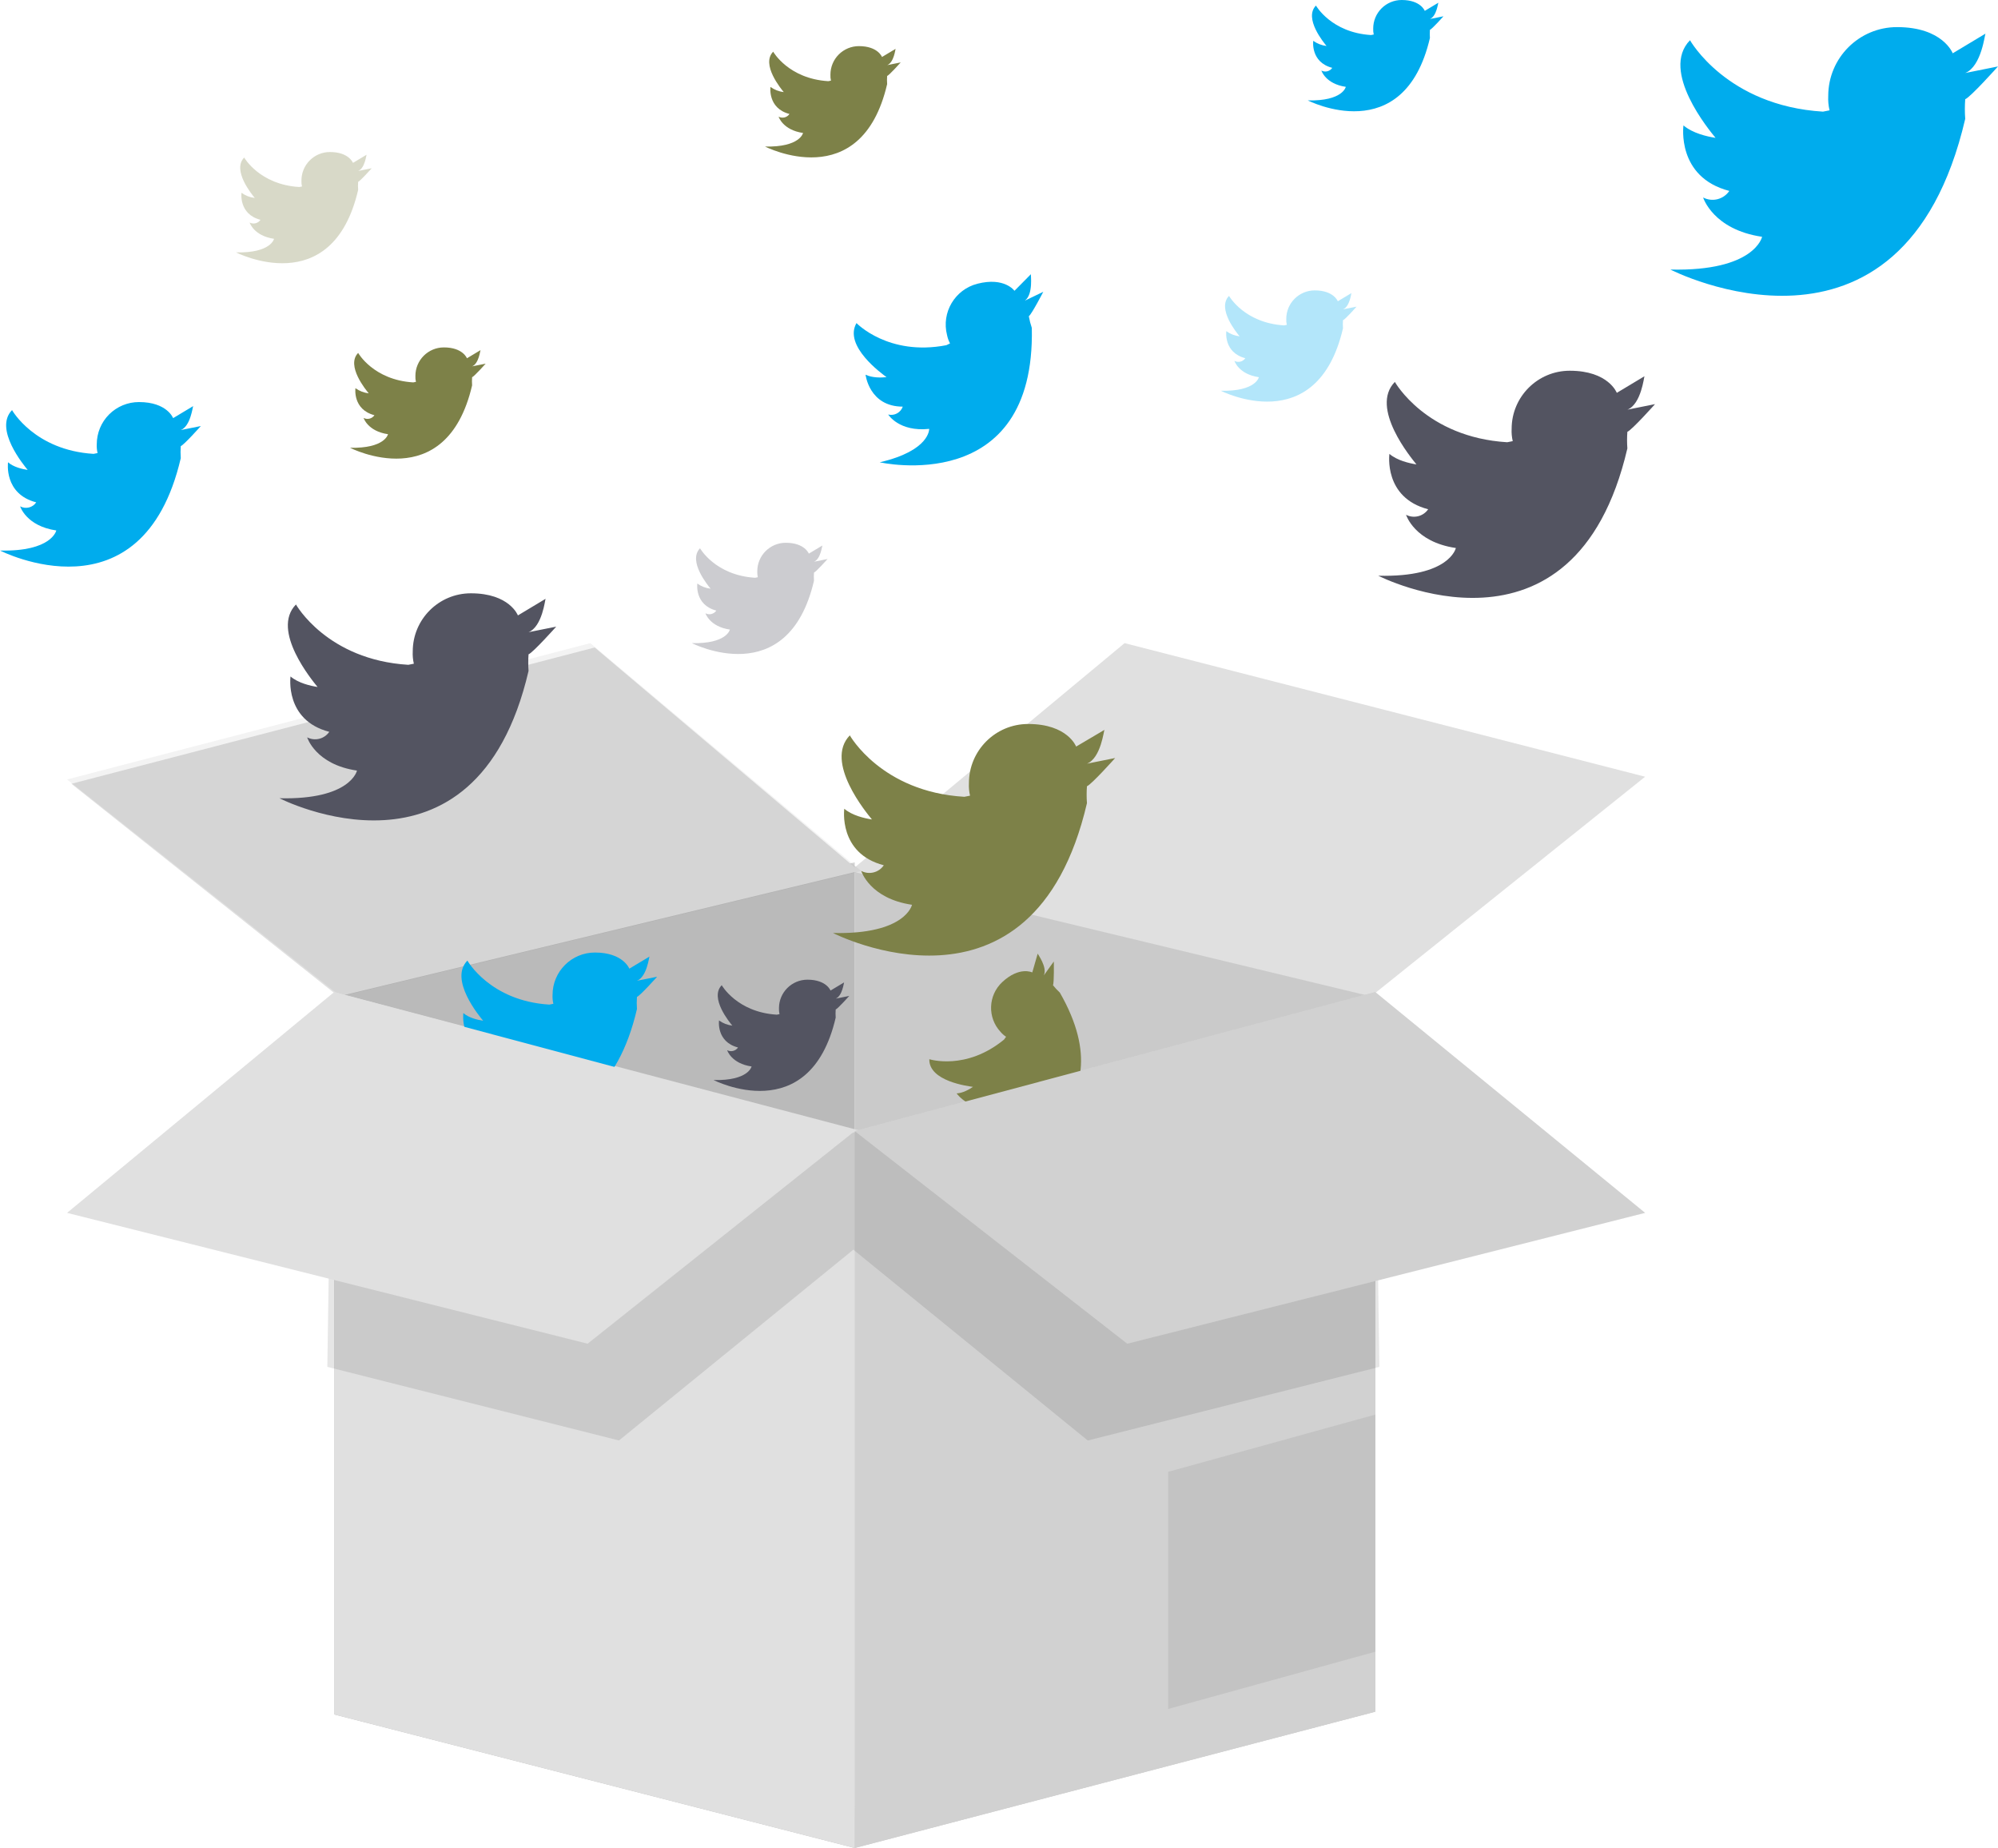
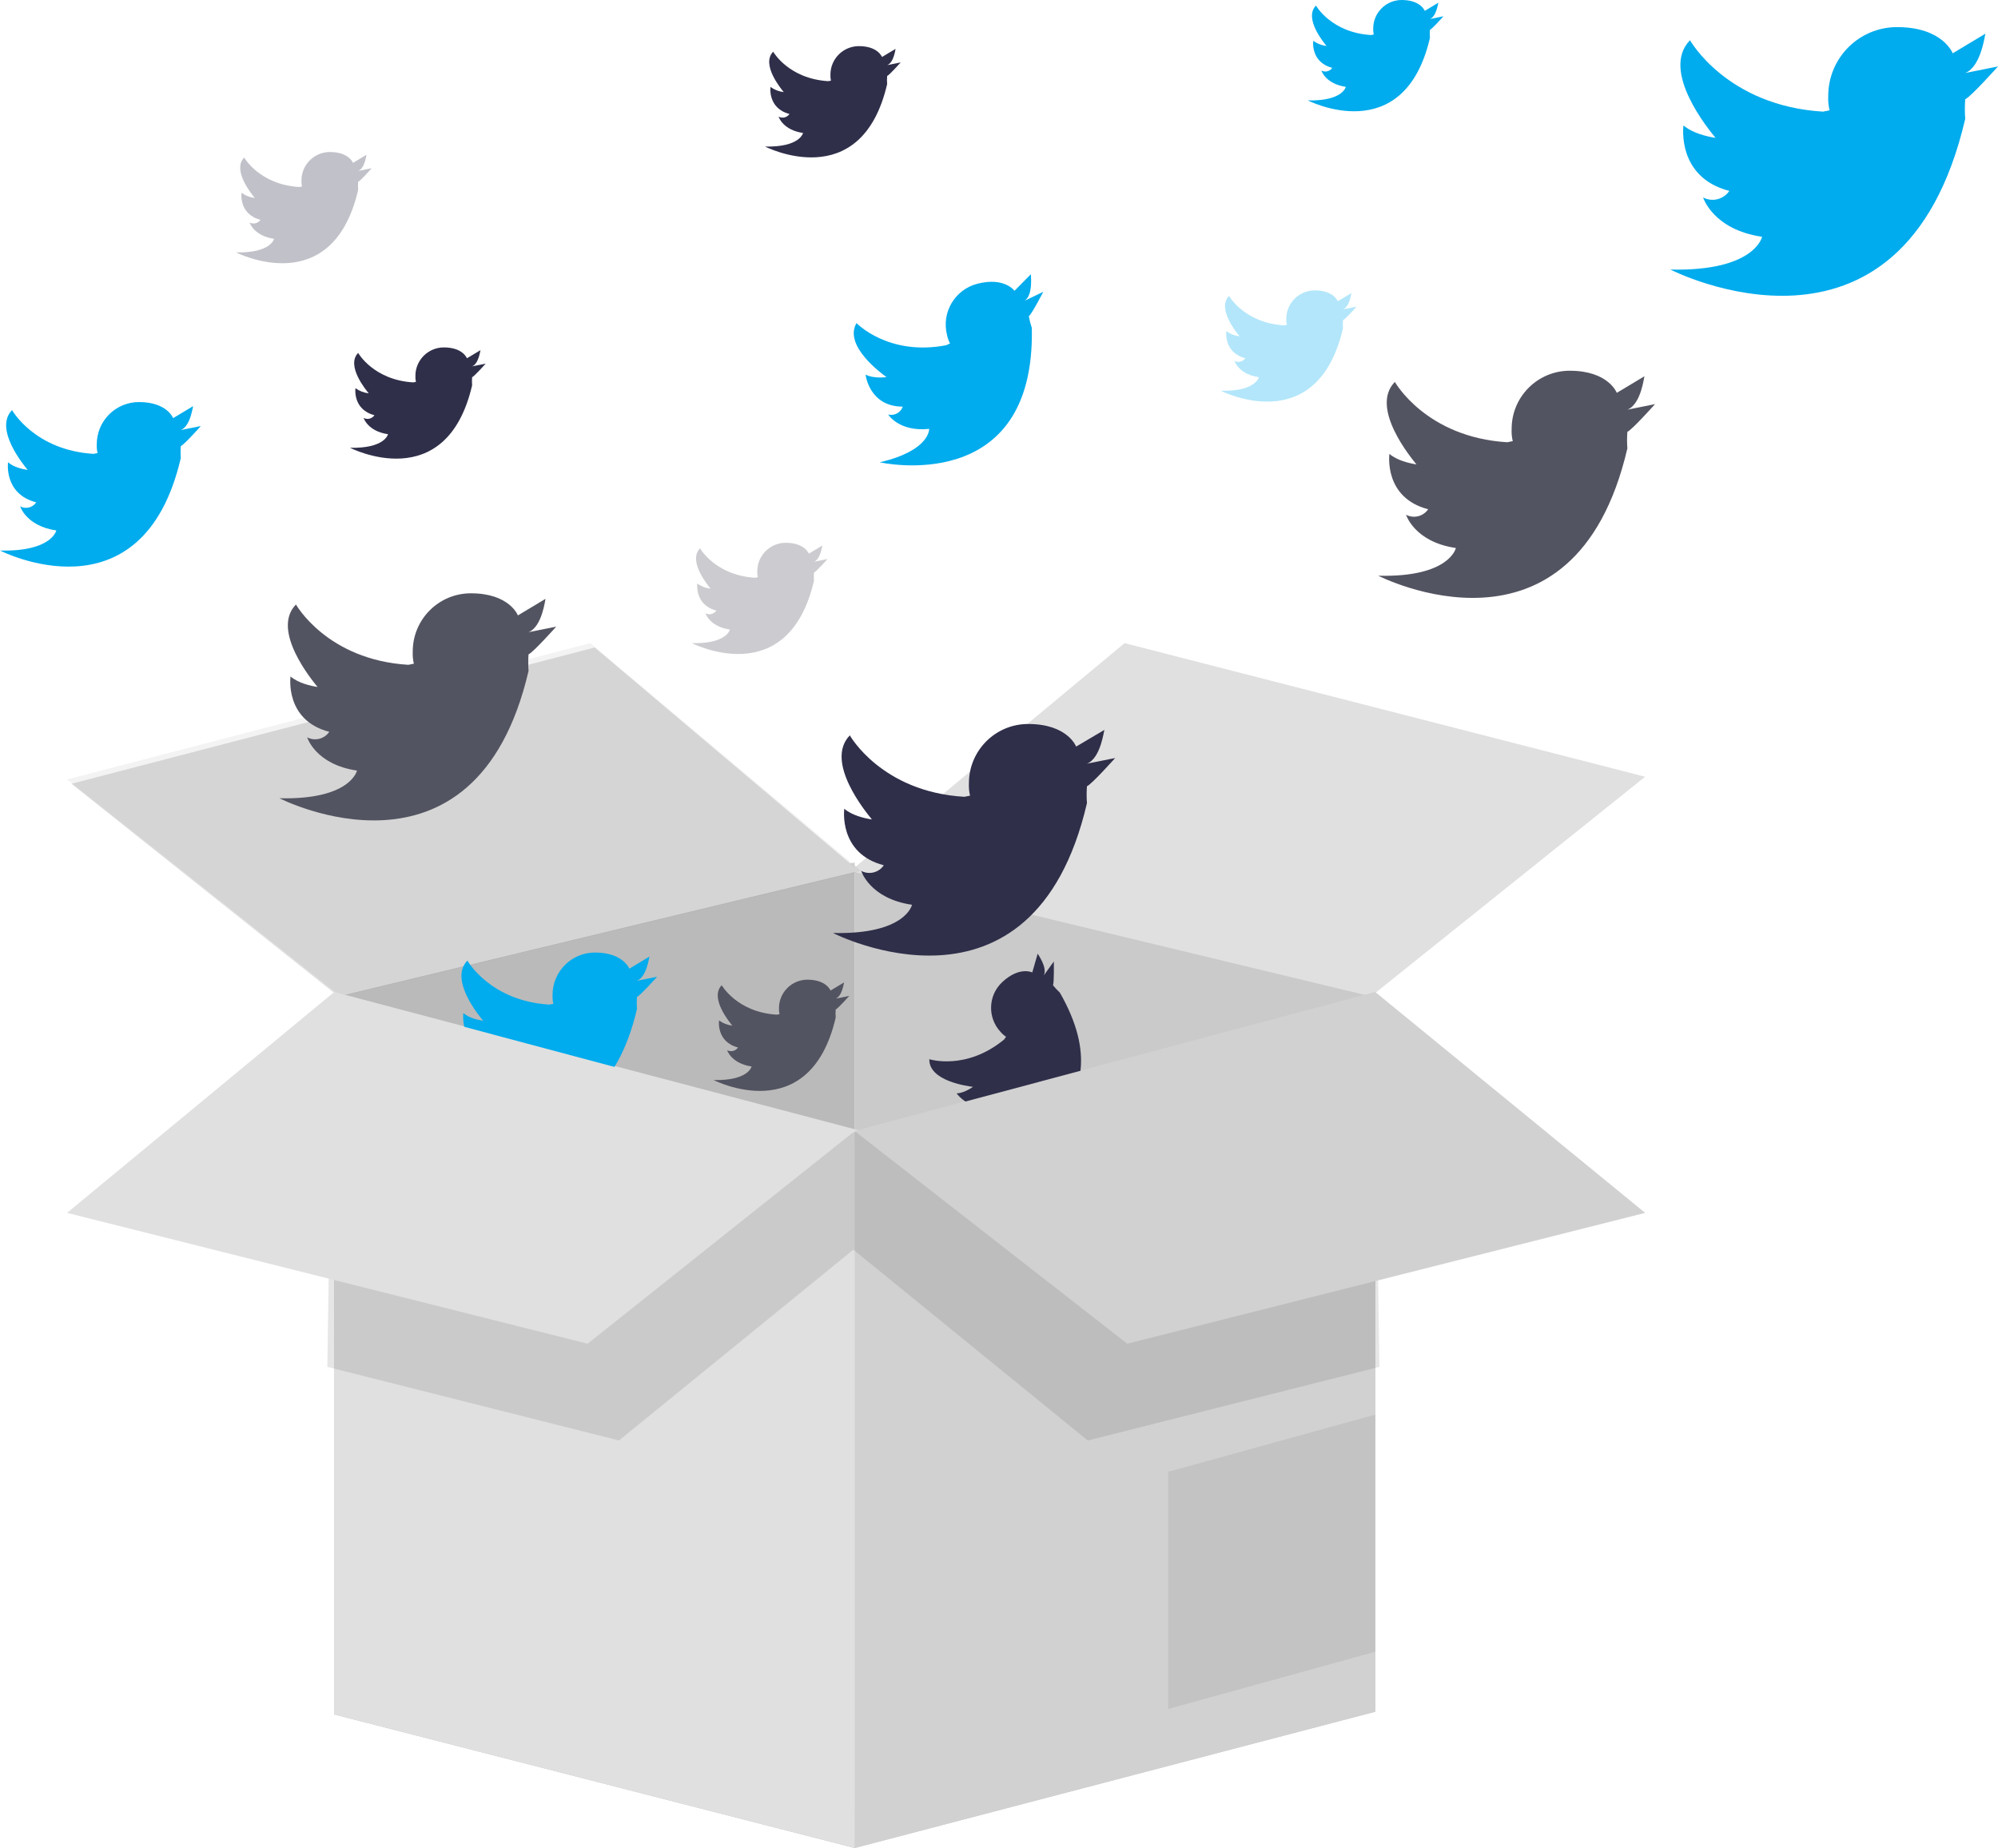
<svg xmlns="http://www.w3.org/2000/svg" id="5315dcf4-9ab7-45f5-a3d8-2e76525705db" data-name="Layer 1" width="813.15" height="752" viewBox="0 0 813.15 752">
  <polygon points="559.73 403.7 347.86 352.67 347.86 752 559.73 696.54 559.73 403.7" fill="#e0e0e0" />
  <polygon points="559.73 403.7 347.86 352.67 347.86 752 559.73 696.54 559.73 403.7" opacity="0.1" />
  <polygon points="135.99 403.7 347.86 352.67 347.86 752 135.99 697.65 135.99 403.7" fill="#e0e0e0" />
  <polygon points="135.99 401.93 347.86 350.91 347.86 752 135.99 697.65 135.99 401.93" opacity="0.17" />
  <polygon points="346.09 354.44 457.68 261.71 669.54 316.07 557.96 405.46 346.09 354.44" fill="#e0e0e0" />
  <polygon points="29.05 318.94 137.76 405.46 349.62 354.44 242.03 263.48 29.05 318.94" fill="#e0e0e0" />
  <polygon points="27.29 317.18 138.64 405.46 350.51 354.44 240.26 261.71 27.29 317.18" opacity="0.05" />
  <polygon points="135.99 403.7 135.99 697.65 347.86 752 350.72 460.27 135.99 403.7" fill="#e0e0e0" />
  <polygon points="559.73 696.54 347.86 752 347.86 460.27 559.73 403.7 559.73 696.54" fill="#e0e0e0" />
  <polygon points="559.73 696.54 347.86 752 347.86 460.27 559.73 403.7 559.73 696.54" opacity="0.07" />
  <polygon points="475.42 598.92 475.42 695.43 559.73 672.13 559.73 575.63 475.42 598.92" opacity="0.07" />
  <polygon points="133.22 556.22 251.91 586.17 347.31 508.52 347.31 460.82 135.44 407.58 133.22 556.22" opacity="0.1" />
  <polygon points="561.39 556.22 442.7 586.17 347.31 508.52 347.31 460.82 559.17 407.58 561.39 556.22" opacity="0.1" />
  <path d="M452.66,473.1l8.21-1.64s-6.9,7.72-8.21,8.21h0a33.05,33.05,0,0,0,0,4.93c-15.77,67.69-73.93,37.79-73.93,37.79,21.19.49,23-8.21,23-8.21-12.32-1.81-14.79-9.86-14.79-9.86a5.08,5.08,0,0,0,6.57-1.64c-13.31-3.45-11.5-16.43-11.5-16.43,2.3,2,5.91,2.79,8.05,3.12-1.48-1.81-14-16.76-6.41-24.48,0,0,9.2,16.43,33.35,17.91l1.64-.33a12.89,12.89,0,0,1-.33-3.61,17.25,17.25,0,0,1,17.25-17.25c11.5,0,14,6.57,14,6.57l8.21-4.93C457.59,463.24,456.77,471.46,452.66,473.1Z" transform="translate(-193.43 -74)" fill="#00aced" />
  <polygon points="135.99 403.7 27.29 493.55 239.15 546.79 347.86 460.27 135.99 403.7" fill="#e0e0e0" />
-   <path d="M618.25,470.91l4.06-5.65s.18,8.6-.34,9.65h0a27.47,27.47,0,0,0,2.79,3c28.77,50.08-23.53,64.86-23.53,64.86,13.16-11.71,9.33-18,9.33-18C602,530.62,596,527.12,596,527.12a4.22,4.22,0,0,0,3.06-4.72c-10,5.44-16.3-3.47-16.3-3.47,2.52-.1,5.18-1.65,6.66-2.66-1.92-.26-18-2.27-17.77-11.25,0,0,14.9,4.77,30.42-8l.81-1.13a10.71,10.71,0,0,1-2.25-2,14.33,14.33,0,0,1,.71-20.26c7-6.52,12.21-3.92,12.21-3.92l2.2-7.65C615.66,462.13,619.81,467.58,618.25,470.91Z" transform="translate(-193.43 -74)" fill="#7d8148" />
+   <path d="M618.25,470.91l4.06-5.65s.18,8.6-.34,9.65h0a27.47,27.47,0,0,0,2.79,3c28.77,50.08-23.53,64.86-23.53,64.86,13.16-11.71,9.33-18,9.33-18C602,530.62,596,527.12,596,527.12a4.22,4.22,0,0,0,3.06-4.72c-10,5.44-16.3-3.47-16.3-3.47,2.52-.1,5.18-1.65,6.66-2.66-1.92-.26-18-2.27-17.77-11.25,0,0,14.9,4.77,30.42-8l.81-1.13a10.71,10.71,0,0,1-2.25-2,14.33,14.33,0,0,1,.71-20.26c7-6.52,12.21-3.92,12.21-3.92l2.2-7.65C615.66,462.13,619.81,467.58,618.25,470.91Z" transform="translate(-193.43 -74)" fill="#2f2f4a" />
  <polygon points="559.73 403.7 669.54 493.55 458.78 546.79 347.86 460.27 559.73 403.7" fill="#e0e0e0" />
  <polygon points="559.73 403.7 669.54 493.55 458.78 546.79 347.86 460.27 559.73 403.7" opacity="0.07" />
  <path d="M610.52,196.35l7.51-3.61s-4.74,9.15-5.89,9.95h0a32.88,32.88,0,0,0,1.22,4.75c1.53,69.12-61.9,54.68-61.9,54.68,20.54-4.76,20.13-13.6,20.13-13.6-12.32,1.3-16.68-5.84-16.68-5.84a5,5,0,0,0,5.93-3.21c-13.68,0-15.14-13-15.14-13,2.7,1.33,6.39,1.23,8.53,1-1.87-1.38-17.6-12.7-12.22-22,0,0,12.93,13.56,36.56,9l1.5-.72a12.82,12.82,0,0,1-1.21-3.4,17.16,17.16,0,0,1,12.36-20.89c11.08-2.84,15.08,2.88,15.08,2.88l6.7-6.78C612.83,185.63,614.07,193.75,610.52,196.35Z" transform="translate(-193.43 -74)" fill="#00aced" />
  <path d="M267,249l8.17-1.63s-6.86,7.68-8.17,8.17h0a32.88,32.88,0,0,0,0,4.9c-15.69,67.33-73.54,37.59-73.54,37.59,21.08.49,22.88-8.17,22.88-8.17-12.26-1.8-14.71-9.81-14.71-9.81a5,5,0,0,0,6.54-1.63C194.9,275,196.7,262.12,196.7,262.12c2.29,2,5.88,2.78,8,3.11-1.47-1.8-13.89-16.67-6.37-24.35,0,0,9.15,16.34,33.18,17.81l1.63-.33a12.82,12.82,0,0,1-.33-3.6A17.16,17.16,0,0,1,250,237.61c11.44,0,13.89,6.54,13.89,6.54l8.17-4.9C271.87,239.24,271.06,247.41,267,249Z" transform="translate(-193.43 -74)" fill="#00aced" />
  <path d="M993.24,103.71l13.33-2.67s-11.2,12.53-13.33,13.33h0a53.64,53.64,0,0,0,0,8c-25.6,109.85-120,61.32-120,61.32,34.39.8,37.33-13.33,37.33-13.33-20-2.93-24-16-24-16a8.24,8.24,0,0,0,10.66-2.67c-21.6-5.6-18.66-26.66-18.66-26.66,3.73,3.2,9.6,4.53,13.06,5.07-2.4-2.93-22.66-27.2-10.4-39.73,0,0,14.93,26.66,54.12,29.06l2.67-.53a20.92,20.92,0,0,1-.53-5.87,28,28,0,0,1,28-28c18.66,0,22.66,10.66,22.66,10.66l13.33-8C1001.24,87.71,999.91,101,993.24,103.71Z" transform="translate(-193.43 -74)" fill="#00aced" />
  <path d="M775.38,81.73l5.52-1.1s-4.64,5.19-5.52,5.52h0a22.21,22.21,0,0,0,0,3.31c-10.6,45.5-49.69,25.4-49.69,25.4,14.25.33,15.46-5.52,15.46-5.52-8.28-1.21-9.94-6.63-9.94-6.63a3.41,3.41,0,0,0,4.42-1.1c-8.94-2.32-7.73-11-7.73-11a11.48,11.48,0,0,0,5.41,2.1c-1-1.21-9.39-11.26-4.31-16.45,0,0,6.18,11,22.42,12l1.1-.22a8.66,8.66,0,0,1-.22-2.43A11.59,11.59,0,0,1,763.9,74c7.73,0,9.39,4.42,9.39,4.42l5.52-3.31C778.69,75.1,778.14,80.63,775.38,81.73Z" transform="translate(-193.43 -74)" fill="#00aced" />
  <path d="M524.71,302.58l5.52-1.1s-4.64,5.19-5.52,5.52h0a22.21,22.21,0,0,0,0,3.31c-10.6,45.5-49.69,25.4-49.69,25.4,14.25.33,15.46-5.52,15.46-5.52-8.28-1.21-9.94-6.63-9.94-6.63a3.41,3.41,0,0,0,4.42-1.1c-8.94-2.32-7.73-11-7.73-11a11.48,11.48,0,0,0,5.41,2.1c-1-1.21-9.39-11.26-4.31-16.45,0,0,6.18,11,22.42,12l1.1-.22a8.66,8.66,0,0,1-.22-2.43,11.59,11.59,0,0,1,11.59-11.59c7.73,0,9.39,4.42,9.39,4.42l5.52-3.31C528,296,527.47,301.48,524.71,302.58Z" transform="translate(-193.43 -74)" fill="#535461" opacity="0.3" />
  <path d="M740,199.89l5.52-1.1S740.93,204,740,204.3h0a22.21,22.21,0,0,0,0,3.31c-10.6,45.5-49.69,25.4-49.69,25.4,14.25.33,15.46-5.52,15.46-5.52-8.28-1.21-9.94-6.63-9.94-6.63a3.41,3.41,0,0,0,4.42-1.1c-8.94-2.32-7.73-11-7.73-11a11.48,11.48,0,0,0,5.41,2.1c-1-1.21-9.39-11.26-4.31-16.45,0,0,6.18,11,22.42,12l1.1-.22a8.66,8.66,0,0,1-.22-2.43,11.59,11.59,0,0,1,11.59-11.59c7.73,0,9.39,4.42,9.39,4.42l5.52-3.31C743.36,193.26,742.8,198.78,740,199.89Z" transform="translate(-193.43 -74)" fill="#00aced" opacity="0.3" />
-   <path d="M635.8,384.76l11.48-2.3s-9.65,10.8-11.48,11.48h0a46.21,46.21,0,0,0,0,6.89c-22.05,94.63-103.36,52.83-103.36,52.83,29.63.69,32.16-11.48,32.16-11.48-17.23-2.53-20.67-13.78-20.67-13.78a7.1,7.1,0,0,0,9.19-2.3c-18.6-4.82-16.08-23-16.08-23,3.22,2.76,8.27,3.9,11.25,4.36-2.07-2.53-19.52-23.43-9-34.22,0,0,12.86,23,46.63,25l2.3-.46a18,18,0,0,1-.46-5.05,24.11,24.11,0,0,1,24.12-24.12c16.08,0,19.52,9.19,19.52,9.19L642.92,371C642.69,371,641.54,382.47,635.8,384.76Z" transform="translate(-193.43 -74)" fill="#7d8148" />
-   <path d="M554.52,100.5,560,99.4s-4.64,5.19-5.52,5.52h0a22.21,22.21,0,0,0,0,3.31c-10.6,45.5-49.69,25.4-49.69,25.4,14.25.33,15.46-5.52,15.46-5.52-8.28-1.21-9.94-6.63-9.94-6.63a3.41,3.41,0,0,0,4.42-1.1c-8.94-2.32-7.73-11-7.73-11a11.48,11.48,0,0,0,5.41,2.1c-1-1.21-9.39-11.26-4.31-16.45,0,0,6.18,11,22.42,12l1.1-.22a8.66,8.66,0,0,1-.22-2.43A11.59,11.59,0,0,1,543,92.77c7.73,0,9.39,4.42,9.39,4.42l5.52-3.31C557.84,93.88,557.29,99.4,554.52,100.5Z" transform="translate(-193.43 -74)" fill="#7d8148" />
-   <path d="M385.57,223.08l5.52-1.1s-4.64,5.19-5.52,5.52h0a22.21,22.21,0,0,0,0,3.31c-10.6,45.5-49.69,25.4-49.69,25.4,14.25.33,15.46-5.52,15.46-5.52-8.28-1.21-9.94-6.63-9.94-6.63a3.41,3.41,0,0,0,4.42-1.1c-8.94-2.32-7.73-11-7.73-11a11.48,11.48,0,0,0,5.41,2.1c-1-1.21-9.39-11.26-4.31-16.45,0,0,6.18,11,22.42,12l1.1-.22a8.66,8.66,0,0,1-.22-2.43,11.59,11.59,0,0,1,11.59-11.59c7.73,0,9.39,4.42,9.39,4.42l5.52-3.31C388.88,216.45,388.33,222,385.57,223.08Z" transform="translate(-193.43 -74)" fill="#7d8148" />
-   <path d="M339.19,143.57l5.52-1.1s-4.64,5.19-5.52,5.52h0a22.21,22.21,0,0,0,0,3.31c-10.6,45.5-49.69,25.4-49.69,25.4,14.25.33,15.46-5.52,15.46-5.52-8.28-1.21-9.94-6.63-9.94-6.63a3.41,3.41,0,0,0,4.42-1.1c-8.94-2.32-7.73-11-7.73-11a11.48,11.48,0,0,0,5.41,2.1c-1-1.21-9.39-11.26-4.31-16.45,0,0,6.18,11,22.42,12l1.1-.22a8.66,8.66,0,0,1-.22-2.43,11.59,11.59,0,0,1,11.59-11.59c7.73,0,9.39,4.42,9.39,4.42l5.52-3.31C342.5,136.94,342,142.47,339.19,143.57Z" transform="translate(-193.43 -74)" fill="#7d8148" opacity="0.3" />
+   <path d="M635.8,384.76l11.48-2.3s-9.65,10.8-11.48,11.48h0a46.21,46.21,0,0,0,0,6.89c-22.05,94.63-103.36,52.83-103.36,52.83,29.63.69,32.16-11.48,32.16-11.48-17.23-2.53-20.67-13.78-20.67-13.78a7.1,7.1,0,0,0,9.19-2.3c-18.6-4.82-16.08-23-16.08-23,3.22,2.76,8.27,3.9,11.25,4.36-2.07-2.53-19.52-23.43-9-34.22,0,0,12.86,23,46.63,25l2.3-.46a18,18,0,0,1-.46-5.05,24.11,24.11,0,0,1,24.12-24.12c16.08,0,19.52,9.19,19.52,9.19L642.92,371C642.69,371,641.54,382.47,635.8,384.76Z" transform="translate(-193.43 -74)" fill="#2f2f4a" />
+   <path d="M554.52,100.5,560,99.4s-4.64,5.19-5.52,5.52h0a22.21,22.21,0,0,0,0,3.31c-10.6,45.5-49.69,25.4-49.69,25.4,14.25.33,15.46-5.52,15.46-5.52-8.28-1.21-9.94-6.63-9.94-6.63a3.41,3.41,0,0,0,4.42-1.1c-8.94-2.32-7.73-11-7.73-11a11.48,11.48,0,0,0,5.41,2.1c-1-1.21-9.39-11.26-4.31-16.45,0,0,6.18,11,22.42,12l1.1-.22a8.66,8.66,0,0,1-.22-2.43A11.59,11.59,0,0,1,543,92.77c7.73,0,9.39,4.42,9.39,4.42l5.52-3.31C557.84,93.88,557.29,99.4,554.52,100.5Z" transform="translate(-193.43 -74)" fill="#2f2f4a" />
+   <path d="M385.57,223.08l5.52-1.1s-4.64,5.19-5.52,5.52h0a22.21,22.21,0,0,0,0,3.31c-10.6,45.5-49.69,25.4-49.69,25.4,14.25.33,15.46-5.52,15.46-5.52-8.28-1.21-9.94-6.63-9.94-6.63a3.41,3.41,0,0,0,4.42-1.1c-8.94-2.32-7.73-11-7.73-11a11.48,11.48,0,0,0,5.41,2.1c-1-1.21-9.39-11.26-4.31-16.45,0,0,6.18,11,22.42,12l1.1-.22a8.66,8.66,0,0,1-.22-2.43,11.59,11.59,0,0,1,11.59-11.59c7.73,0,9.39,4.42,9.39,4.42l5.52-3.31C388.88,216.45,388.33,222,385.57,223.08Z" transform="translate(-193.43 -74)" fill="#2f2f4a" />
+   <path d="M339.19,143.57l5.52-1.1s-4.64,5.19-5.52,5.52h0a22.21,22.21,0,0,0,0,3.31c-10.6,45.5-49.69,25.4-49.69,25.4,14.25.33,15.46-5.52,15.46-5.52-8.28-1.21-9.94-6.63-9.94-6.63a3.41,3.41,0,0,0,4.42-1.1c-8.94-2.32-7.73-11-7.73-11a11.48,11.48,0,0,0,5.41,2.1c-1-1.21-9.39-11.26-4.31-16.45,0,0,6.18,11,22.42,12l1.1-.22a8.66,8.66,0,0,1-.22-2.43,11.59,11.59,0,0,1,11.59-11.59c7.73,0,9.39,4.42,9.39,4.42l5.52-3.31C342.5,136.94,342,142.47,339.19,143.57Z" transform="translate(-193.43 -74)" fill="#2f2f4a" opacity="0.3" />
  <path d="M533.54,480.37l5.52-1.1s-4.64,5.19-5.52,5.52h0a22.21,22.21,0,0,0,0,3.31c-10.6,45.5-49.69,25.4-49.69,25.4,14.25.33,15.46-5.52,15.46-5.52-8.28-1.21-9.94-6.63-9.94-6.63a3.41,3.41,0,0,0,4.42-1.1c-8.94-2.32-7.73-11-7.73-11a11.48,11.48,0,0,0,5.41,2.1c-1-1.21-9.39-11.26-4.31-16.45,0,0,6.18,11,22.42,12l1.1-.22a8.66,8.66,0,0,1-.22-2.43,11.59,11.59,0,0,1,11.59-11.59c7.73,0,9.39,4.42,9.39,4.42l5.52-3.31C536.86,473.75,536.3,479.27,533.54,480.37Z" transform="translate(-193.43 -74)" fill="#535461" />
  <path d="M855.77,240.7,867,238.45s-9.46,10.59-11.26,11.26h0a45.32,45.32,0,0,0,0,6.76c-21.63,92.81-101.37,51.81-101.37,51.81C783.46,309,785.94,297,785.94,297c-16.9-2.48-20.27-13.52-20.27-13.52a7,7,0,0,0,9-2.25c-18.25-4.73-15.77-22.53-15.77-22.53,3.15,2.7,8.11,3.83,11,4.28-2-2.48-19.15-23-8.79-33.57,0,0,12.62,22.53,45.73,24.55l2.25-.45a17.67,17.67,0,0,1-.45-5,23.65,23.65,0,0,1,23.65-23.65c15.77,0,19.15,9,19.15,9l11.26-6.76C862.53,227.18,861.4,238.45,855.77,240.7Z" transform="translate(-193.43 -74)" fill="#535461" />
  <path d="M408.54,331.25,419.8,329s-9.46,10.59-11.26,11.26h0a45.32,45.32,0,0,0,0,6.76c-21.63,92.81-101.37,51.81-101.37,51.81,29.06.68,31.54-11.26,31.54-11.26-16.9-2.48-20.27-13.52-20.27-13.52a7,7,0,0,0,9-2.25c-18.25-4.73-15.77-22.53-15.77-22.53,3.15,2.7,8.11,3.83,11,4.28-2-2.48-19.15-23-8.79-33.57,0,0,12.62,22.53,45.73,24.55l2.25-.45a17.67,17.67,0,0,1-.45-5,23.65,23.65,0,0,1,23.65-23.65c15.77,0,19.15,9,19.15,9l11.26-6.76C415.3,317.73,414.17,329,408.54,331.25Z" transform="translate(-193.43 -74)" fill="#535461" />
</svg>
